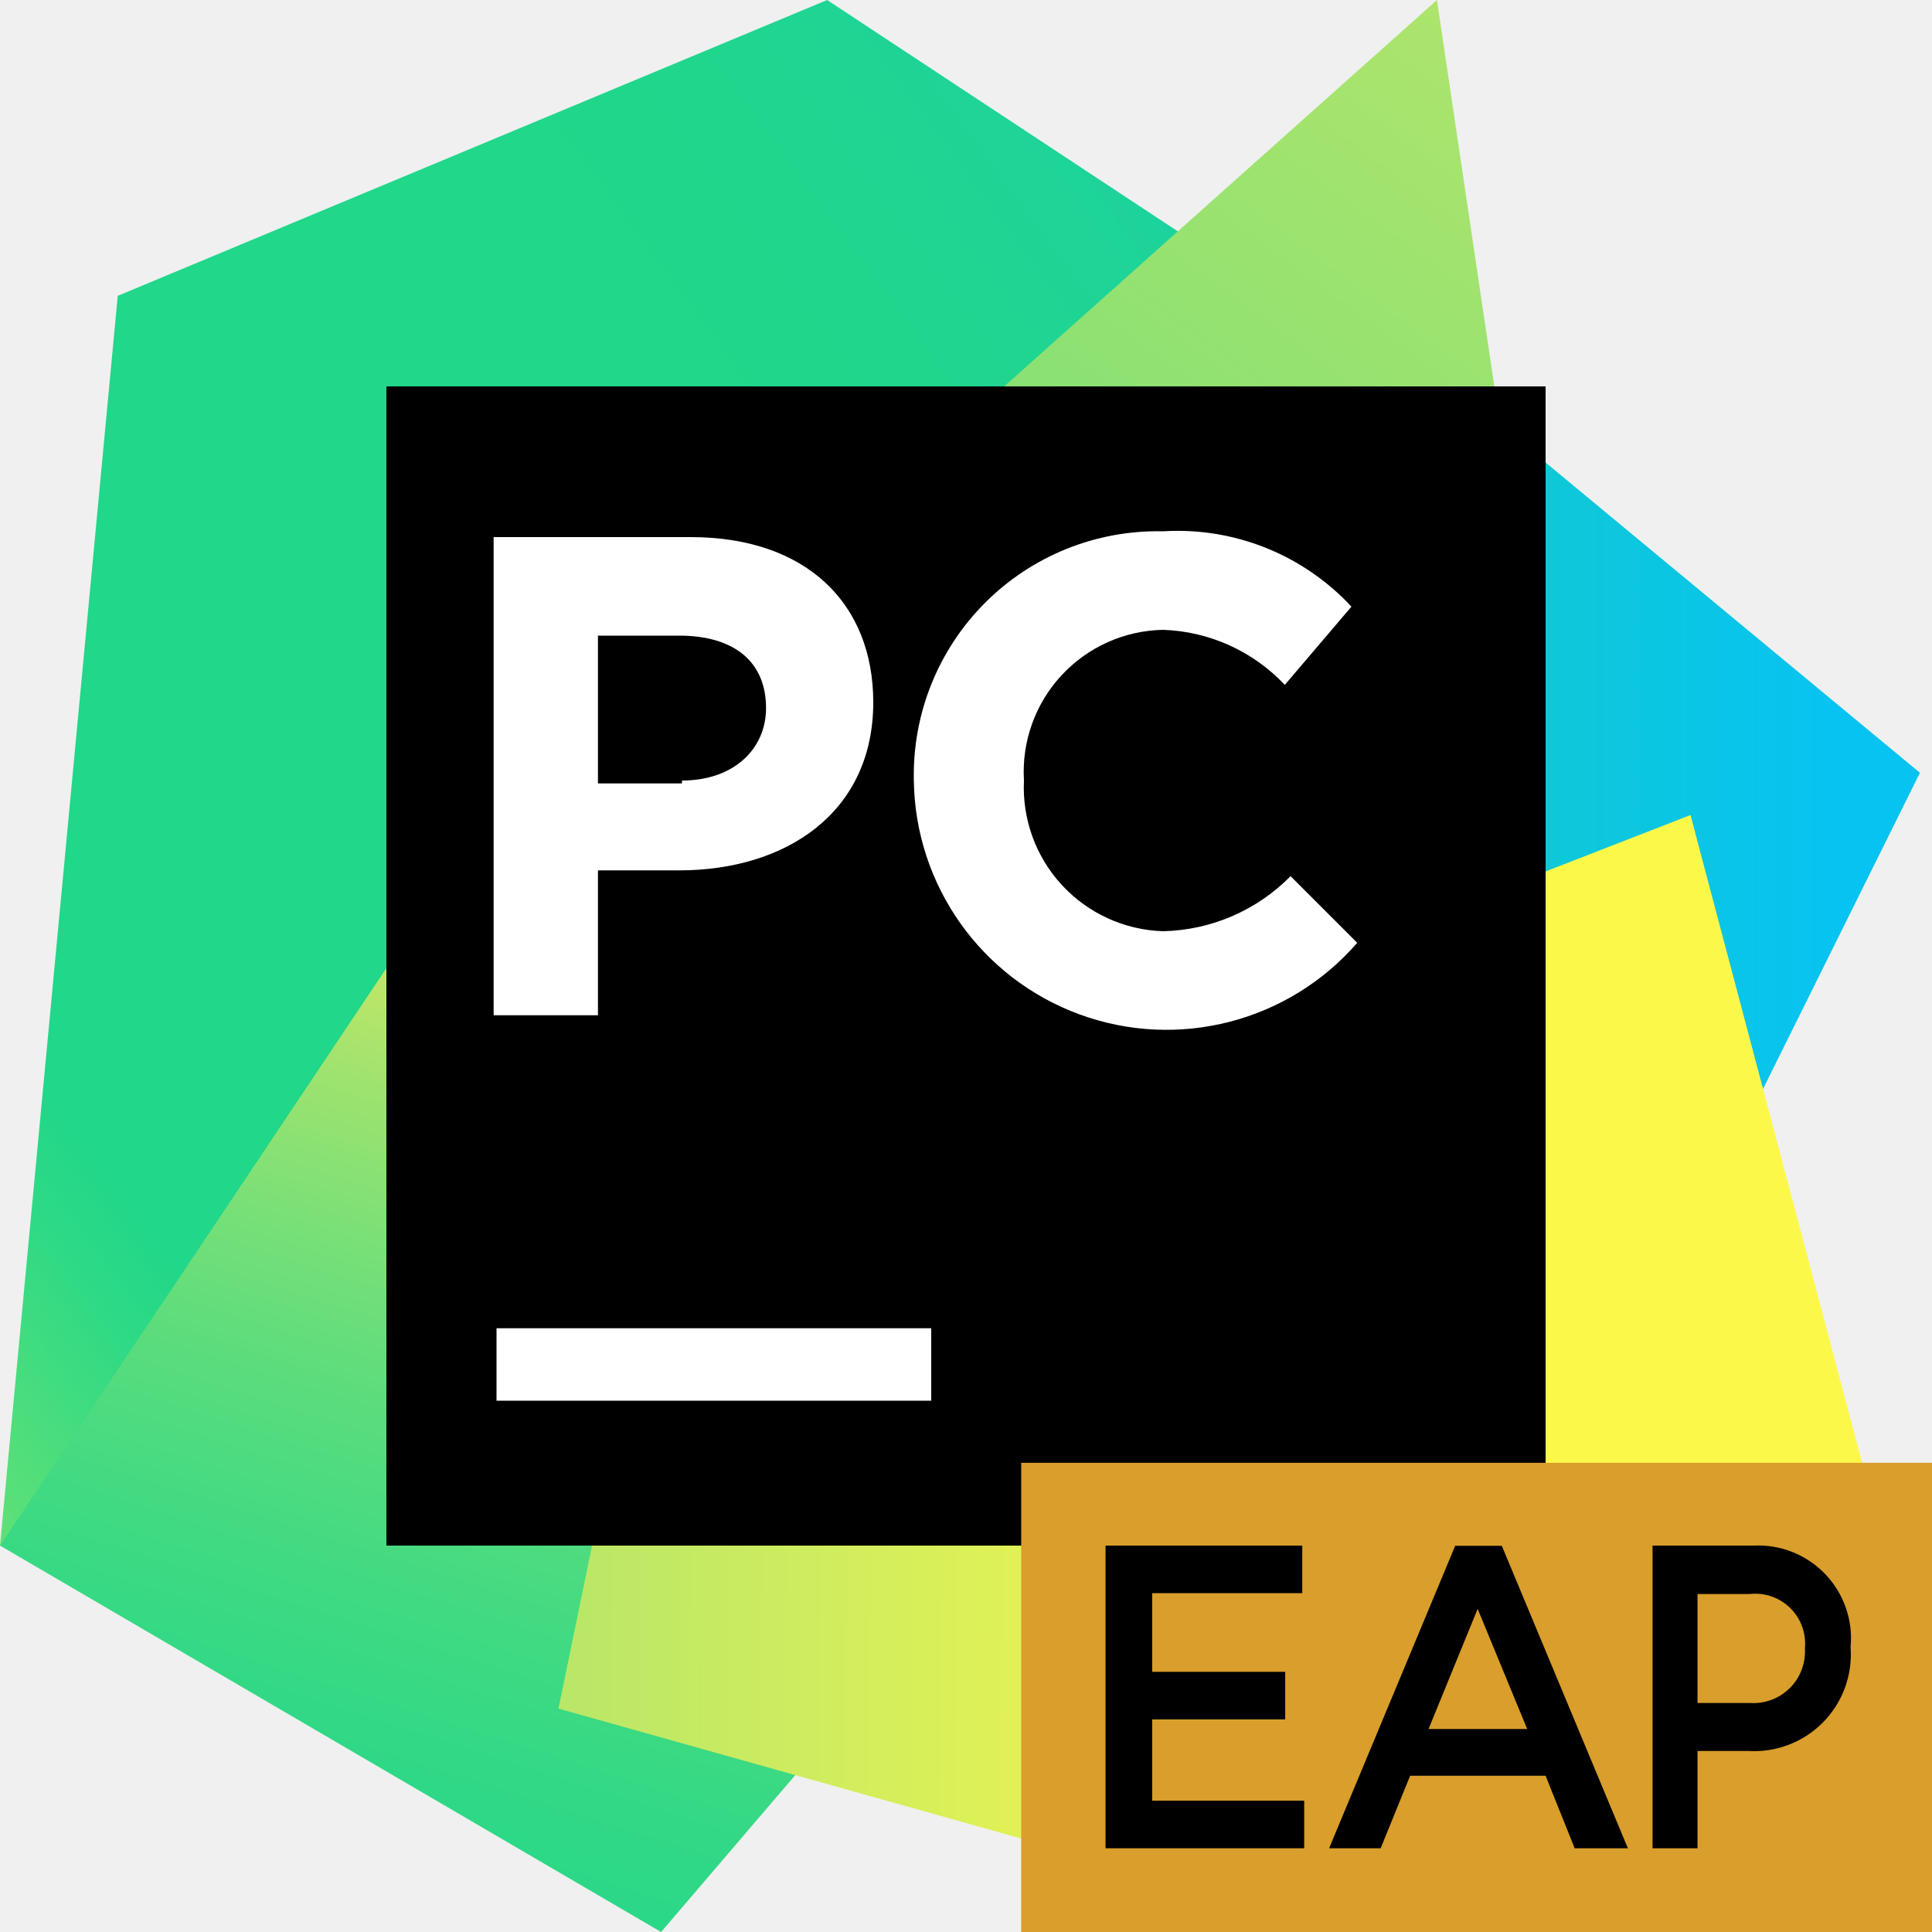
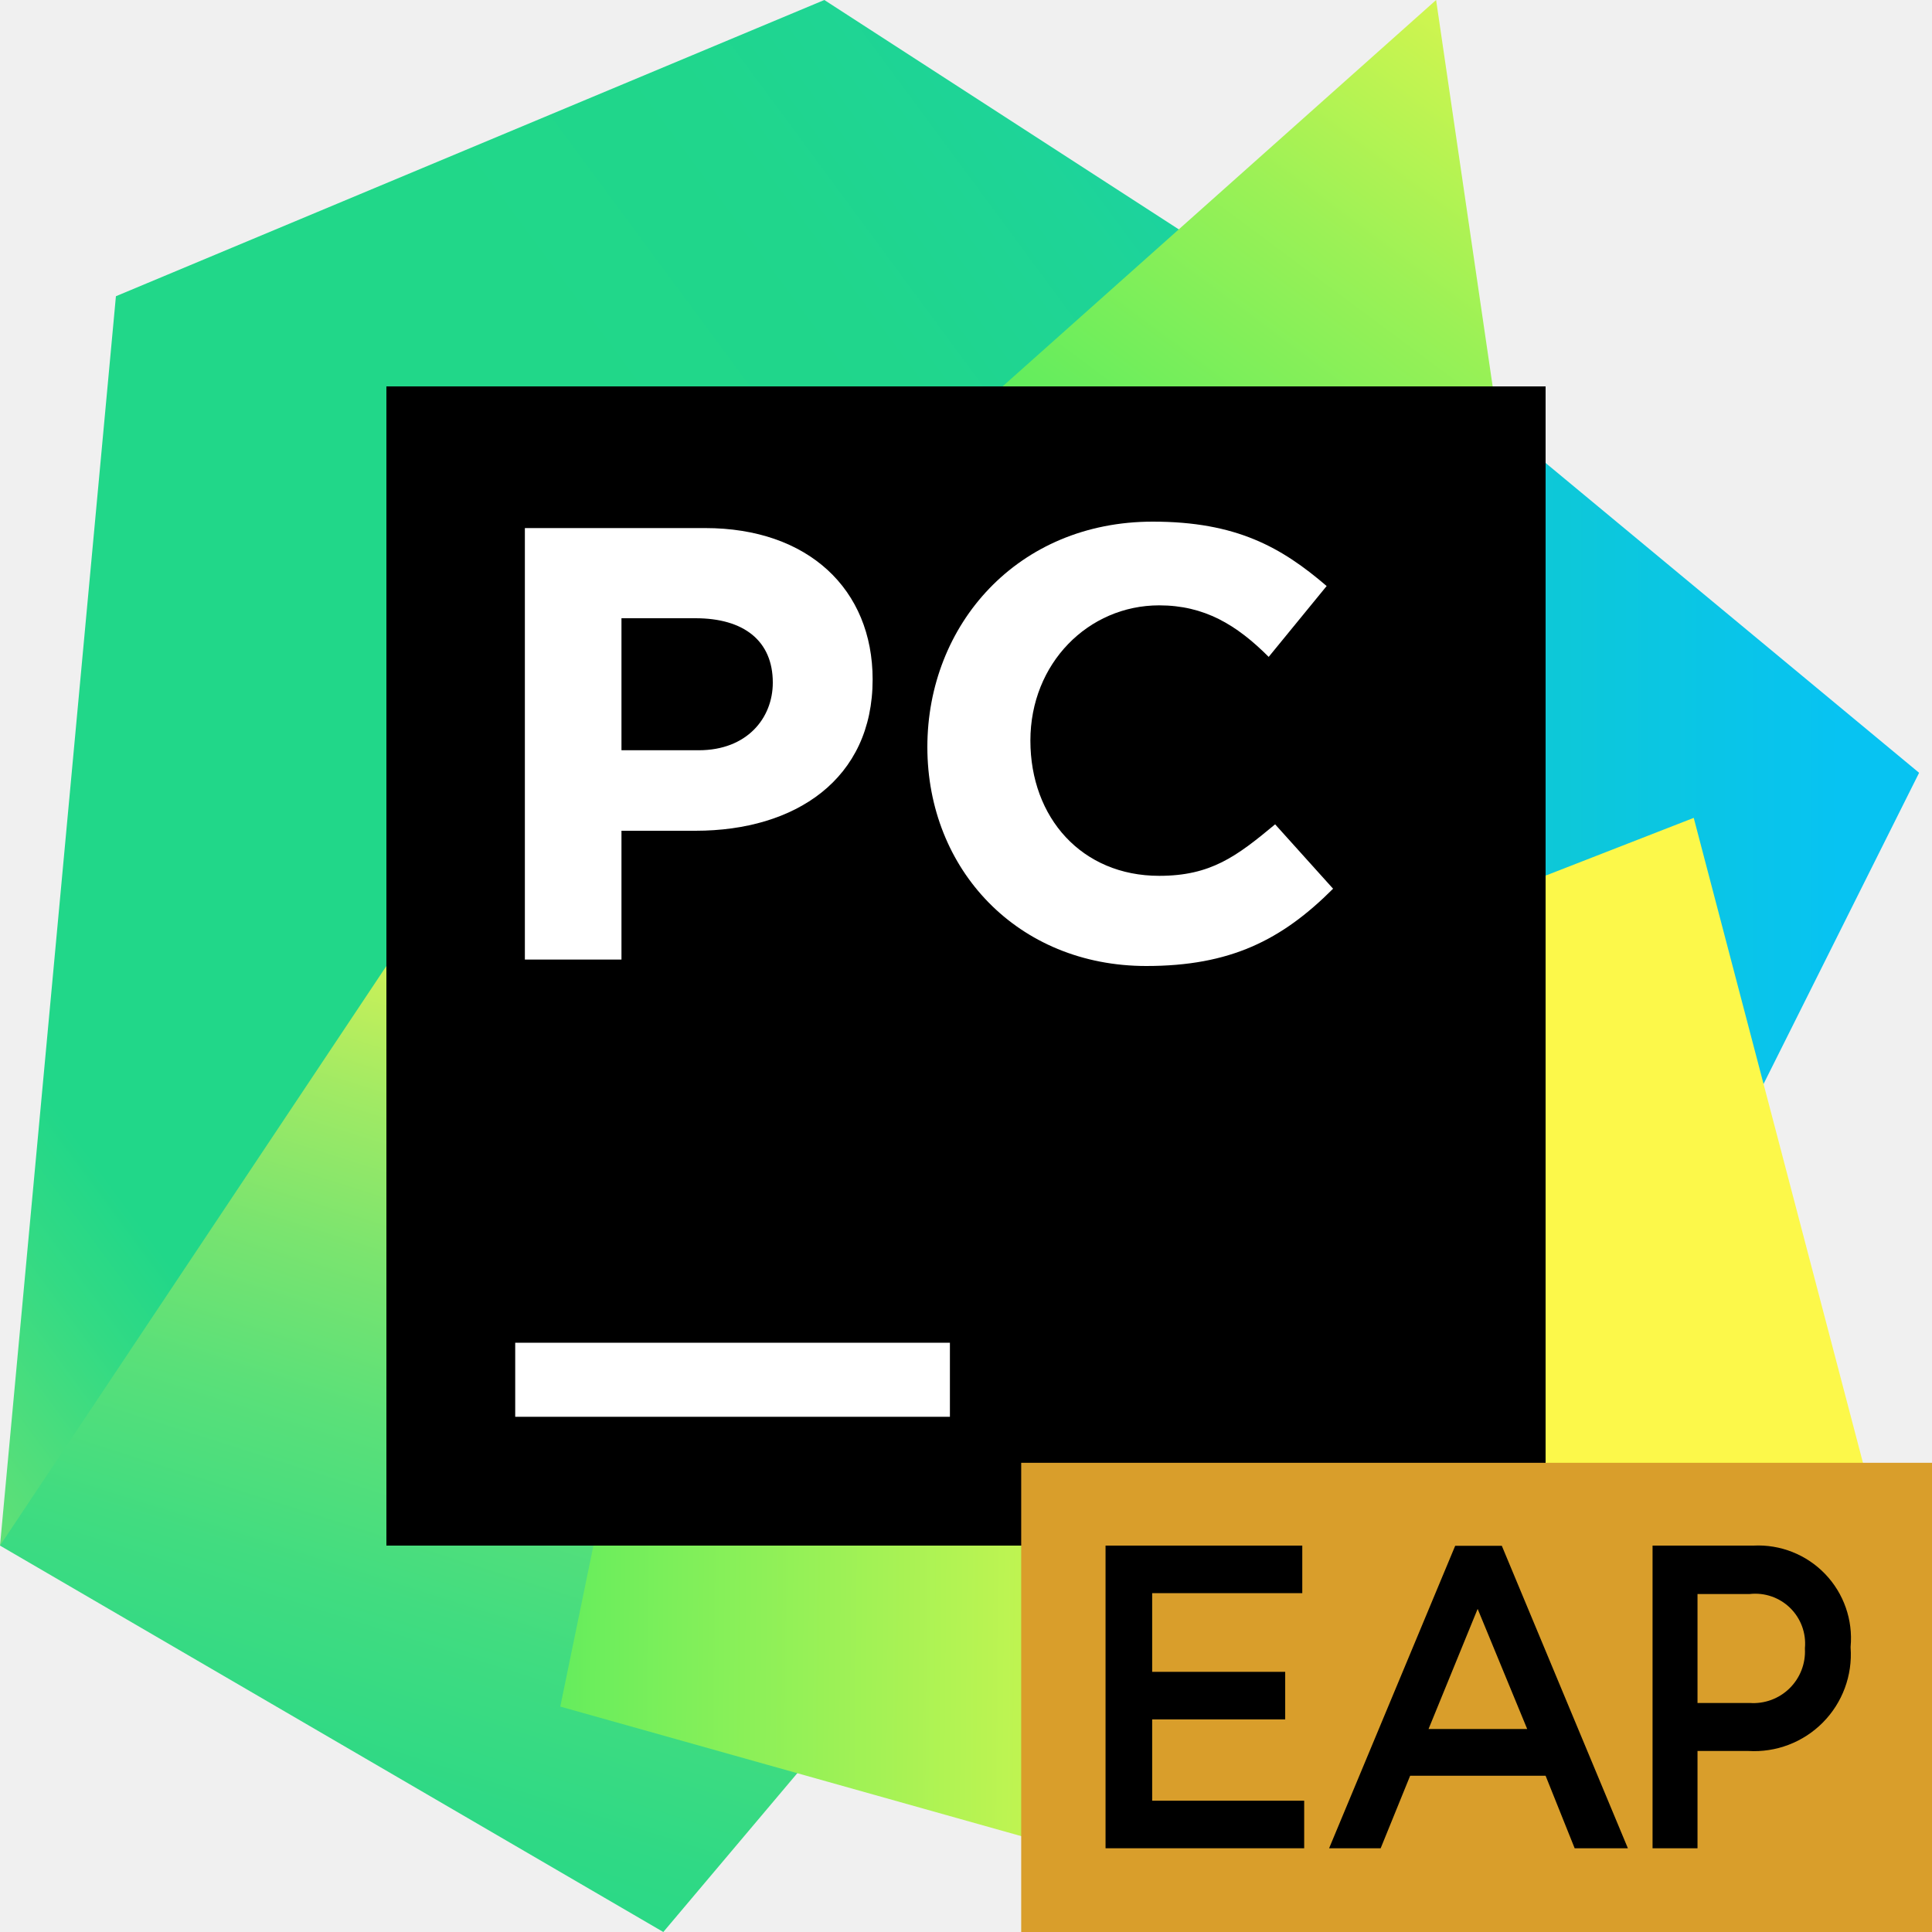
- <svg xmlns="http://www.w3.org/2000/svg" width="70" height="70" viewBox="0 0 70 70">
+ <svg xmlns="http://www.w3.org/2000/svg" width="70" height="70" fill="none" viewBox="0 0 70 70">
  <defs>
-     <linearGradient id="linear-gradient" x1="24.999" y1="44.264" x2="66.657" y2="44.264" gradientTransform="matrix(1, 0, 0, -1, 0, 71.27997)" gradientUnits="userSpaceOnUse">
-       <stop offset="0" stop-color="#21d789" />
-       <stop offset="1" stop-color="#07c3f2" />
+     <linearGradient id="a" x1="24.999" x2="66.656" y1="27.046" y2="27.046" gradientUnits="userSpaceOnUse">
+       <stop offset="0" stop-color="#21D789" />
+       <stop offset="1" stop-color="#07C3F2" />
    </linearGradient>
-     <linearGradient id="linear-gradient-2" x1="-24.551" y1="12.199" x2="61.228" y2="75.521" gradientTransform="matrix(1, 0, 0, -1, 0, 71.27997)" gradientUnits="userSpaceOnUse">
-       <stop offset="0.011" stop-color="#fcf84a" />
-       <stop offset="0.112" stop-color="#a7eb62" />
-       <stop offset="0.206" stop-color="#5fe077" />
-       <stop offset="0.273" stop-color="#32da84" />
-       <stop offset="0.306" stop-color="#21d789" />
-       <stop offset="0.577" stop-color="#21d789" />
-       <stop offset="0.597" stop-color="#21d789" />
-       <stop offset="0.686" stop-color="#20d68c" />
-       <stop offset="0.763" stop-color="#1ed497" />
-       <stop offset="0.835" stop-color="#19d1a9" />
-       <stop offset="0.904" stop-color="#13ccc2" />
-       <stop offset="0.971" stop-color="#0bc6e1" />
-       <stop offset="1" stop-color="#07c3f2" />
+     <linearGradient id="b" x1="-24.559" x2="61.22" y1="59.081" y2="-4.241" gradientUnits="userSpaceOnUse">
+       <stop offset="0.011" stop-color="#FCF84A" />
+       <stop offset="0.112" stop-color="#A7EB62" />
+       <stop offset="0.206" stop-color="#5FE077" />
+       <stop offset="0.273" stop-color="#32DA84" />
+       <stop offset="0.306" stop-color="#21D789" />
+       <stop offset="0.577" stop-color="#21D789" />
+       <stop offset="0.597" stop-color="#21D789" />
+       <stop offset="0.686" stop-color="#20D68C" />
+       <stop offset="0.763" stop-color="#1ED497" />
+       <stop offset="0.835" stop-color="#19D1A9" />
+       <stop offset="0.904" stop-color="#13CCC2" />
+       <stop offset="0.971" stop-color="#0BC6E1" />
+       <stop offset="1" stop-color="#07C3F2" />
    </linearGradient>
-     <linearGradient id="linear-gradient-3" x1="9.334" y1="-6.364" x2="23.641" y2="38.53" gradientTransform="matrix(1, 0, 0, -1, 0, 71.27997)" gradientUnits="userSpaceOnUse">
-       <stop offset="0" stop-color="#21d789" />
-       <stop offset="0.164" stop-color="#24d788" />
-       <stop offset="0.305" stop-color="#2fd886" />
-       <stop offset="0.437" stop-color="#41da82" />
-       <stop offset="0.564" stop-color="#5adc7d" />
-       <stop offset="0.688" stop-color="#7ae077" />
-       <stop offset="0.809" stop-color="#a1e36e" />
-       <stop offset="0.925" stop-color="#cfe865" />
-       <stop offset="1" stop-color="#f1eb5e" />
+     <linearGradient id="c" x1="9.33" x2="23.637" y1="77.654" y2="32.76" gradientUnits="userSpaceOnUse">
+       <stop offset="0" stop-color="#21D789" />
+       <stop offset="0.16" stop-color="#24D888" />
+       <stop offset="0.298" stop-color="#2FD985" />
+       <stop offset="0.427" stop-color="#41DC80" />
+       <stop offset="0.552" stop-color="#5AE079" />
+       <stop offset="0.673" stop-color="#7AE46F" />
+       <stop offset="0.791" stop-color="#A1EA64" />
+       <stop offset="0.904" stop-color="#CFF157" />
+       <stop offset="1" stop-color="#FCF84A" />
    </linearGradient>
-     <linearGradient id="linear-gradient-4" x1="28.28" y1="32.664" x2="59.414" y2="74.523" gradientTransform="matrix(1, 0, 0, -1, 0, 71.27997)" gradientUnits="userSpaceOnUse">
-       <stop offset="0" stop-color="#21d789" />
-       <stop offset="0.061" stop-color="#24d788" />
-       <stop offset="0.113" stop-color="#2fd886" />
-       <stop offset="0.162" stop-color="#41da82" />
-       <stop offset="0.209" stop-color="#5add7d" />
-       <stop offset="0.255" stop-color="#79e077" />
-       <stop offset="0.258" stop-color="#7ce076" />
-       <stop offset="0.499" stop-color="#8ce173" />
-       <stop offset="0.925" stop-color="#b2e56b" />
+     <linearGradient id="d" x1="28.275" x2="59.409" y1="38.623" y2="-3.236" gradientUnits="userSpaceOnUse">
+       <stop offset="0" stop-color="#21D789" />
+       <stop offset="0.093" stop-color="#23D986" />
+       <stop offset="0.172" stop-color="#2ADE7B" />
+       <stop offset="0.247" stop-color="#36E669" />
+       <stop offset="0.271" stop-color="#3BEA62" />
+       <stop offset="0.35" stop-color="#47EB61" />
+       <stop offset="0.494" stop-color="#67ED5D" />
+       <stop offset="0.686" stop-color="#9AF156" />
+       <stop offset="0.915" stop-color="#E0F64D" />
+       <stop offset="1" stop-color="#FCF84A" />
    </linearGradient>
-     <linearGradient id="linear-gradient-5" x1="75.889" y1="27.335" x2="13.158" y2="27.916" gradientTransform="matrix(1, 0, 0, -1, 0, 71.27997)" gradientUnits="userSpaceOnUse">
-       <stop offset="0.387" stop-color="#fcf84a" />
-       <stop offset="0.536" stop-color="#ecf451" />
-       <stop offset="0.826" stop-color="#c2e964" />
-       <stop offset="0.925" stop-color="#b2e56b" />
+     <linearGradient id="e" x1="75.889" x2="13.158" y1="43.95" y2="43.369" gradientUnits="userSpaceOnUse">
+       <stop offset="0.387" stop-color="#FCF84A" />
+       <stop offset="0.463" stop-color="#ECF74C" />
+       <stop offset="0.611" stop-color="#C1F451" />
+       <stop offset="0.815" stop-color="#7EEF5A" />
+       <stop offset="1" stop-color="#3BEA62" />
    </linearGradient>
  </defs>
+   <path fill="url(#a)" d="M49 10.967L69.533 28L62.067 42.934L49.933 39.667H39.2L49 10.967Z" />
+   <path fill="url(#b)" d="M28.467 22.167L24.5 42.933L24.033 50.167L14.233 54.6L0 56L4.2 10.733L29.867 0L45.733 10.267L28.467 22.167Z" />
+   <path fill="url(#c)" d="M28.467 22.167L30.333 62.533L24.033 70L0 56L19.6 26.6L28.467 22.167Z" />
+   <path fill="url(#d)" d="M54.833 19.133H30.567L52.033 0L54.833 19.133Z" />
+   <path fill="url(#e)" d="M70 62.533L48.533 69.767L20.3 61.833L28.467 22.167L31.733 19.133L49 17.5L47.6 35L61.367 29.633L70 62.533Z" />
  <g>
-     <polygon points="49.109 11.047 69.563 28 62.125 42.984 49.875 39.594 39.156 39.594 49.109 11.047" fill="url(#linear-gradient)" />
-     <polygon points="28.438 22.094 24.5 42.984 24.172 50.203 14.109 54.469 0 56 4.266 10.719 29.969 0 45.719 10.391 28.438 22.094" fill="url(#linear-gradient-2)" />
-     <polygon points="28.438 22.094 30.406 62.453 23.953 70 0 56 19.688 26.578 28.438 22.094" fill="url(#linear-gradient-3)" />
-     <polygon points="54.906 19.141 30.625 19.141 52.063 0 54.906 19.141" fill="url(#linear-gradient-4)" />
-     <polygon points="70 62.563 48.672 69.891 20.234 61.906 28.438 22.094 31.719 19.141 49.109 17.5 47.469 34.891 61.25 29.531 70 62.563" fill="url(#linear-gradient-5)" />
+     <path fill="#000000" d="M56 14H14V56H56V14Z" />
+     <path fill="#FFFFFF" d="M19.133 19.133H25.55C29.283 19.133 31.617 21.35 31.617 24.617C31.617 28.233 28.817 30.1 25.2 30.1H22.517V34.767H19.017V19.133H19.133ZM25.317 27.183C27.067 27.183 28 26.017 28 24.733C28 23.217 26.95 22.4 25.2 22.4H22.517V27.183H25.317Z" />
+     <path fill="#FFFFFF" d="M33.6 27.067C33.6 22.633 36.867 18.9 41.767 18.9C44.8 18.9 46.433 19.833 48.067 21.233L45.967 23.8C44.8 22.633 43.633 21.933 42 21.933C39.433 21.933 37.333 24.033 37.333 26.833C37.333 29.633 39.2 31.733 42 31.733C43.867 31.733 44.8 31.033 46.2 29.867L48.3 32.2C46.433 34.067 44.567 35 41.533 35C36.867 35 33.6 31.5 33.6 27.067Z" />
+     <path fill="#FFFFFF" d="M34.417 48.65H18.667V51.333H34.417V48.65Z" />
  </g>
  <g>
-     <rect x="14" y="14" width="42" height="42" />
-     <rect x="17.99" y="48.125" width="15.75" height="2.625" fill="#fff" />
-     <path d="M17.885,19.46h7.14c4.2,0,6.615,2.415,6.615,5.985h0c0,3.99-3.15,6.09-7.035,6.09h-2.94v5.25h-3.78V19.46Zm6.825,8.82c1.89,0,3.045-1.155,3.045-2.625h0c0-1.68-1.155-2.625-3.15-2.625h-2.94v5.355H24.71Z" transform="translate(0 0)" fill="#fff" />
-     <path d="M33.11,28.28h0a8.835,8.835,0,0,1,9.03-9.03,8.589,8.589,0,0,1,6.825,2.73L46.55,24.815a6.344,6.344,0,0,0-4.41-1.995,5.146,5.146,0,0,0-5.04,5.46h0a5.208,5.208,0,0,0,5.04,5.46,6.687,6.687,0,0,0,4.62-1.995l2.415,2.415A9.154,9.154,0,0,1,33.11,28.28" transform="translate(0 0)" fill="#fff" />
-   </g>
-   <rect x="37" y="53" width="33" height="17" fill="#d99e2b" />
-   <g>
-     <path d="M40.056,66.966h7.197V65.243H41.745V62.297h4.82V60.574H41.745V57.723h5.439V56H40.056Z" transform="translate(0 0)" />
-     <path d="M48.156,66.966h1.868l1.068-2.627h4.908l1.053,2.627h1.928l-4.567-10.958h-1.69Zm3.603-4.321,1.779-4.352L55.333,62.645Z" transform="translate(0 0)" />
-     <path d="M59.875,66.966h1.629V63.441h1.84a3.503,3.503,0,0,0,3.707-3.744v-.031a3.362,3.362,0,0,0-3.522-3.666H59.875Zm1.629-5.264V57.754h1.893a1.807,1.807,0,0,1,1.999,1.958V59.744a1.869,1.869,0,0,1-1.999,1.958Z" transform="translate(0 0)" />
+     <rect x="37" y="53" width="33" height="17" fill="#d99e2b" />
+     <path fill="#000000" d="M40.056,66.966h7.197V65.243H41.745V62.297h4.82V60.574H41.745V57.723h5.439V56H40.056Z" />
+     <path fill="#000000" d="M48.156,66.966h1.868l1.068-2.627h4.908l1.053,2.627h1.928l-4.567-10.958h-1.69Zm3.603-4.321,1.779-4.352L55.333,62.645Z" />
+     <path fill="#000000" d="M59.875,66.966h1.629V63.441h1.84a3.503,3.503,0,0,0,3.707-3.744v-.031a3.362,3.362,0,0,0-3.522-3.666H59.875Zm1.629-5.264V57.754h1.893a1.807,1.807,0,0,1,1.999,1.958V59.744a1.869,1.869,0,0,1-1.999,1.958Z" />
  </g>
</svg>
